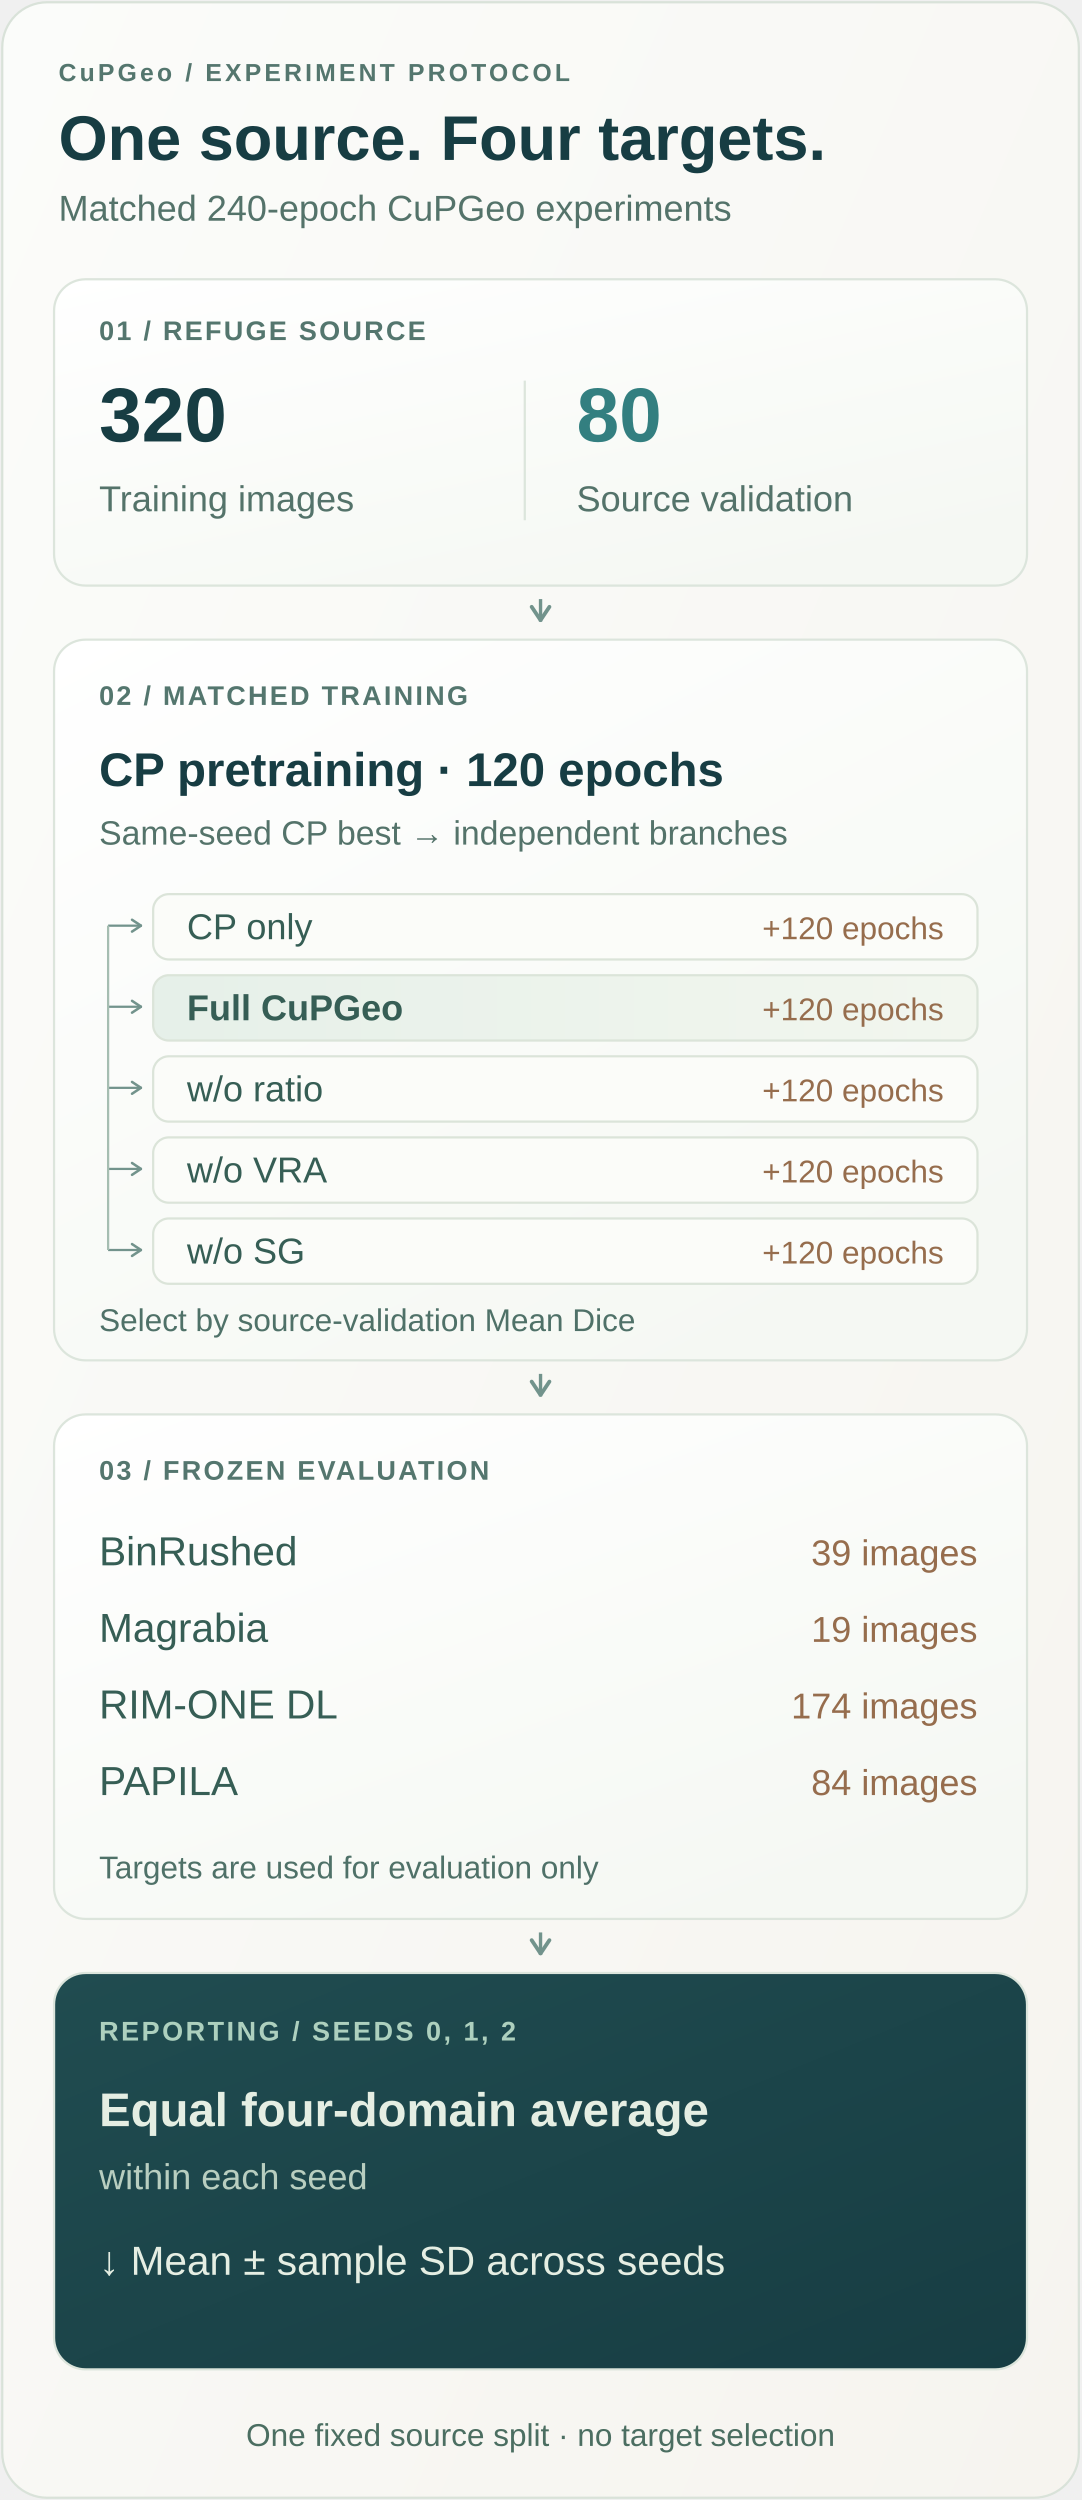
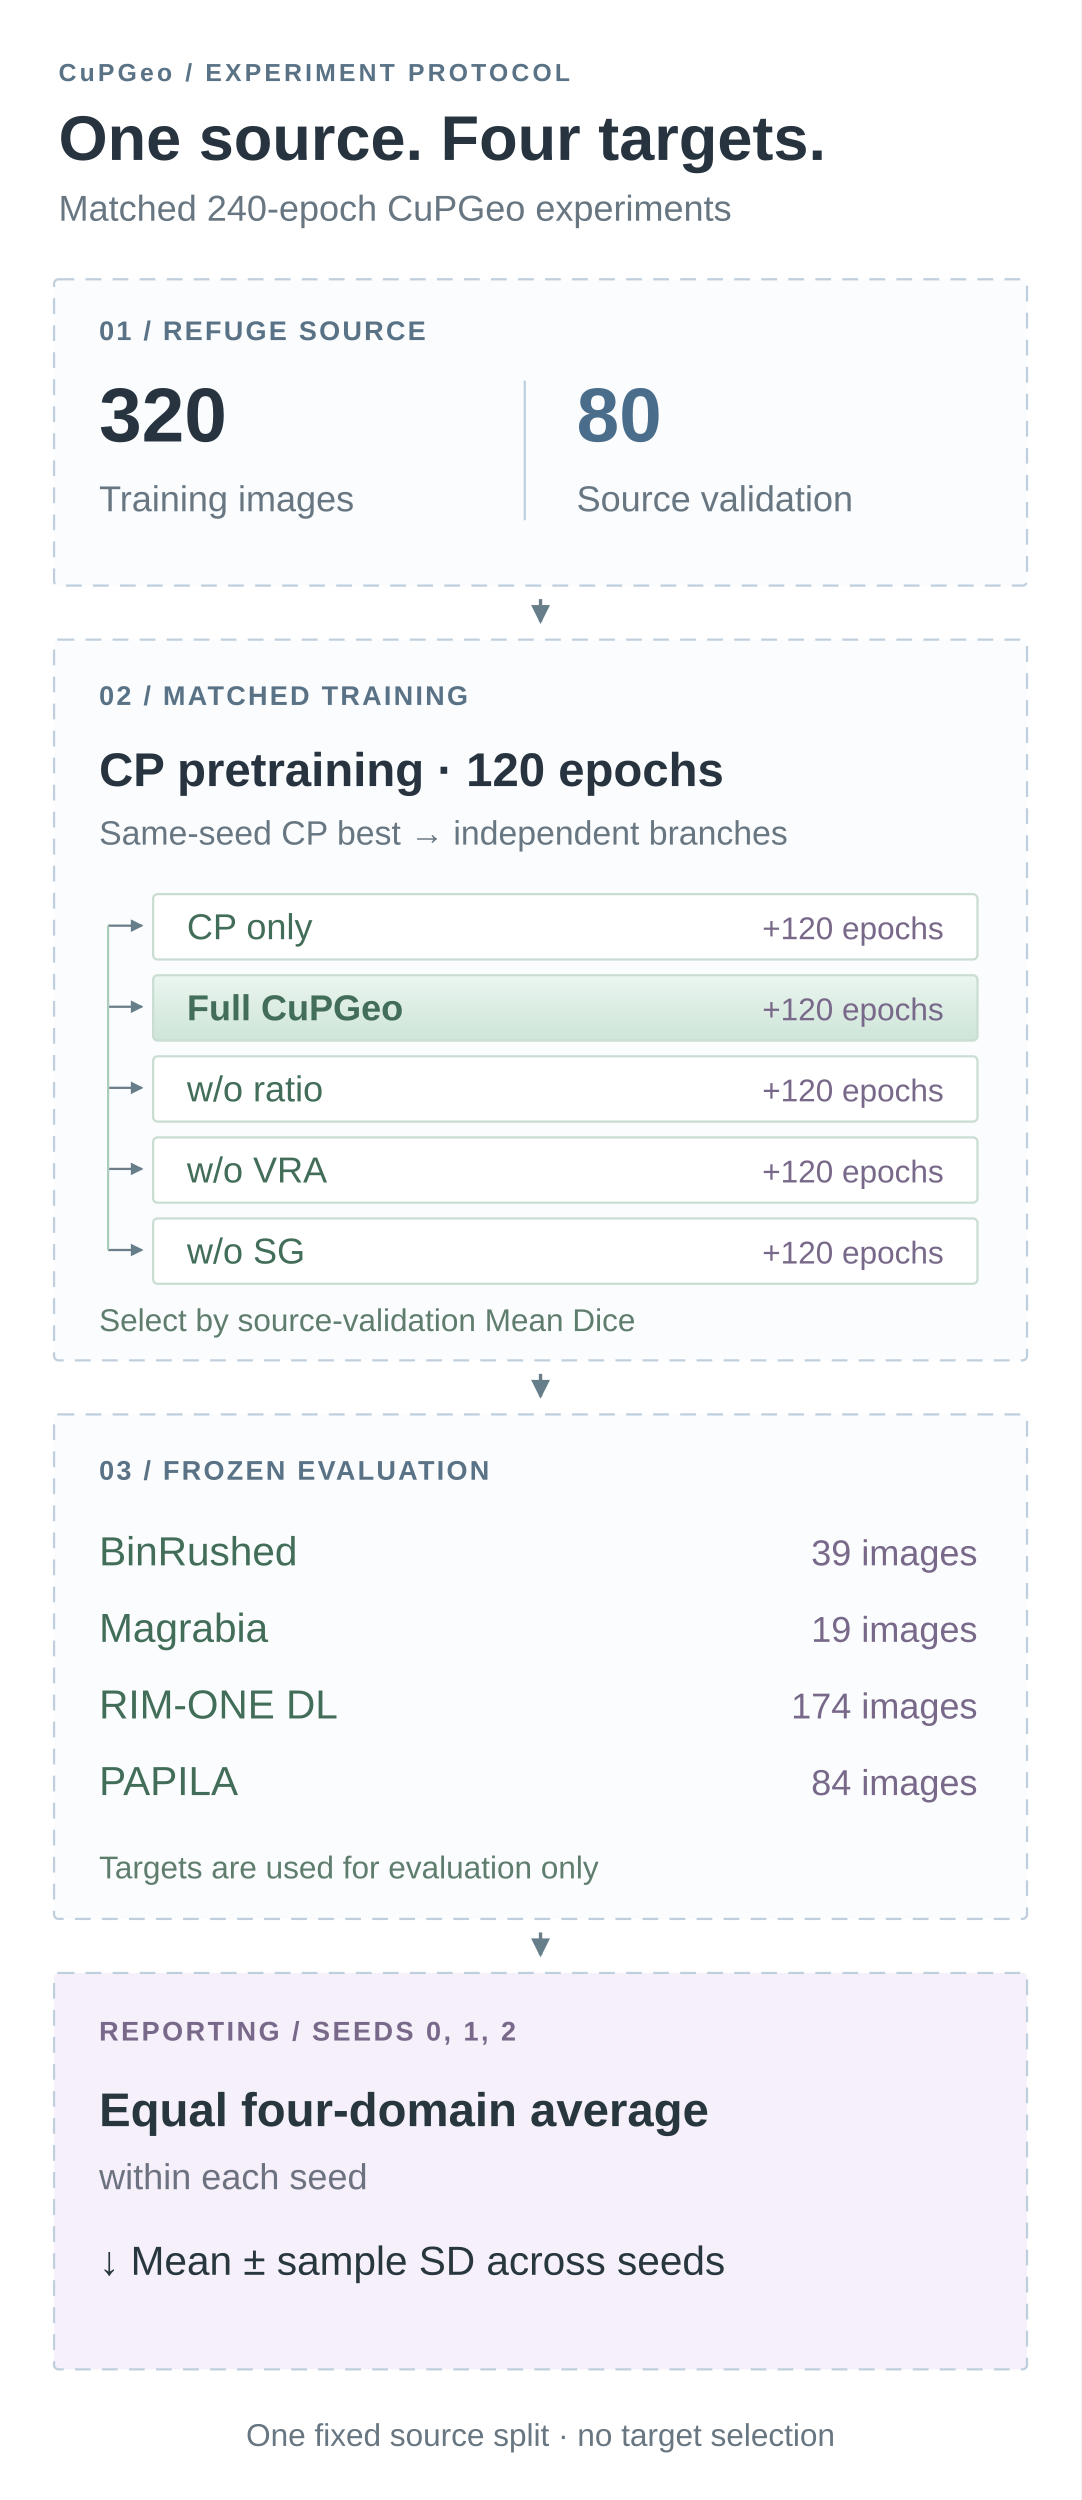
<svg xmlns="http://www.w3.org/2000/svg" width="480" height="1110" viewBox="0 0 480 1110" role="img" aria-labelledby="title desc">
  <defs>
-     <linearGradient id="paper" x1="0" y1="0" x2="1" y2="1">
-       <stop stop-color="#FBFCFA" />
-       <stop offset="1" stop-color="#F6F4EF" />
+     <linearGradient id="source-fill" x1="0" y1="0" x2="0" y2="1">
+       <stop stop-color="#EDF5FC" />
+       <stop offset="1" stop-color="#D8E8F6" />
    </linearGradient>
-     <linearGradient id="card" x1="0" y1="0" x2="0.7" y2="1">
-       <stop stop-color="#FFFFFF" />
-       <stop offset="1" stop-color="#F5F8F3" />
+     <linearGradient id="cp-fill" x1="0" y1="0" x2="0" y2="1">
+       <stop stop-color="#EAF5EF" />
+       <stop offset="1" stop-color="#CEE5D8" />
    </linearGradient>
-     <linearGradient id="ink" x1="0" y1="0" x2="1" y2="1">
-       <stop stop-color="#204C50" />
-       <stop offset="1" stop-color="#173D43" />
+     <linearGradient id="ratio-fill" x1="0" y1="0" x2="0" y2="1">
+       <stop stop-color="#F1ECF8" />
+       <stop offset="1" stop-color="#E3D8F0" />
    </linearGradient>
-     <linearGradient id="full" x1="0" y1="0" x2="1" y2="0">
-       <stop stop-color="#E6F0E9" />
-       <stop offset="1" stop-color="#F2F6EE" />
-     </linearGradient>
-     <filter id="shadow" x="-12%" y="-12%" width="124%" height="135%">
-       <feDropShadow dx="0" dy="4" stdDeviation="5" flood-color="#173D43" flood-opacity="0.06" />
-     </filter>
-     <pattern id="grid" width="20" height="20" patternUnits="userSpaceOnUse">
-       <path d="M20 0H0V20" fill="none" stroke="#719B95" stroke-opacity="0.10" stroke-width="0.7" />
-     </pattern>
-     <marker id="arrow" viewBox="0 0 8 8" markerWidth="7" markerHeight="7" refX="6" refY="4" orient="auto">
-       <path d="M1 1L5.5 4L1 7" fill="none" stroke="#72938C" stroke-width="1.3" stroke-linecap="round" stroke-linejoin="round" />
+     <marker id="arrow" viewBox="0 0 10 10" markerWidth="7" markerHeight="7" refX="8" refY="5" orient="auto">
+       <path d="M1 1L9 5L1 9Z" fill="#667D8A" />
    </marker>
-     <clipPath id="surface">
-       <rect x="1" y="1" width="1198" height="386" rx="20" />
-     </clipPath>
+     <marker id="prediction-arrow" viewBox="0 0 10 10" markerWidth="7" markerHeight="7" refX="8" refY="5" orient="auto">
+       <path d="M1 1L9 5L1 9Z" fill="#2387D8" />
+     </marker>
  </defs>
-   <rect x="1" y="1" width="478" height="1108" rx="20" fill="url(#paper)" stroke="#D9E2D9" />
+   <rect width="480" height="1110" fill="#FFFFFF" />
  <g font-family="Arial, Helvetica, sans-serif">
-     <text x="26" y="36" font-size="11" fill="#54766E" letter-spacing="1.4" font-weight="700">CuPGeo / EXPERIMENT PROTOCOL</text>
-     <text x="26" y="71" font-size="28" fill="#173D43" font-weight="700">One source. Four targets.</text>
-     <text x="26" y="98" font-size="16" fill="#54736A">Matched 240-epoch CuPGeo experiments</text>
-     <rect x="24" y="124" width="432" height="136" rx="14" fill="url(#card)" stroke="#DCE5DC" />
-     <text x="44" y="151" font-size="12" fill="#54766E" font-weight="700" letter-spacing="1">01 / REFUGE SOURCE</text>
-     <text x="44" y="196" font-size="34" fill="#173D43" font-weight="700">320</text>
-     <text x="256" y="196" font-size="34" fill="#337F80" font-weight="700">80</text>
-     <text x="44" y="227" font-size="16" fill="#54736A">Training images</text>
-     <text x="256" y="227" font-size="16" fill="#54736A">Source validation</text>
-     <path d="M233 169v62" stroke="#DCE5DC" />
-     <rect x="24" y="284" width="432" height="320" rx="14" fill="url(#card)" stroke="#DCE5DC" />
-     <text x="44" y="313" font-size="12" fill="#54766E" font-weight="700" letter-spacing="1">02 / MATCHED TRAINING</text>
-     <text x="44" y="349" font-size="21" fill="#173D43" font-weight="700">CP pretraining · 120 epochs</text>
-     <text x="44" y="375" font-size="15" fill="#54736A">Same-seed CP best → independent branches</text>
-     <rect x="68" y="397" width="366" height="29" rx="7" fill="#FBFCF9" stroke="#DBE4D9" />
-     <text x="83" y="417" font-size="16" fill="#365E55" font-weight="400">CP only</text>
-     <text x="419" y="417" font-size="14" fill="#966D4D" text-anchor="end">+120 epochs</text>
-     <path d="M48 411h15" fill="none" stroke="#72938C" marker-end="url(#arrow)" />
-     <rect x="68" y="433" width="366" height="29" rx="7" fill="url(#full)" stroke="#DBE4D9" />
-     <text x="83" y="453" font-size="16" fill="#365E55" font-weight="700">Full CuPGeo</text>
-     <text x="419" y="453" font-size="14" fill="#966D4D" text-anchor="end">+120 epochs</text>
-     <path d="M48 447h15" fill="none" stroke="#72938C" marker-end="url(#arrow)" />
-     <rect x="68" y="469" width="366" height="29" rx="7" fill="#FBFCF9" stroke="#DBE4D9" />
-     <text x="83" y="489" font-size="16" fill="#365E55" font-weight="400">w/o ratio</text>
-     <text x="419" y="489" font-size="14" fill="#966D4D" text-anchor="end">+120 epochs</text>
-     <path d="M48 483h15" fill="none" stroke="#72938C" marker-end="url(#arrow)" />
-     <rect x="68" y="505" width="366" height="29" rx="7" fill="#FBFCF9" stroke="#DBE4D9" />
-     <text x="83" y="525" font-size="16" fill="#365E55" font-weight="400">w/o VRA</text>
-     <text x="419" y="525" font-size="14" fill="#966D4D" text-anchor="end">+120 epochs</text>
-     <path d="M48 519h15" fill="none" stroke="#72938C" marker-end="url(#arrow)" />
-     <rect x="68" y="541" width="366" height="29" rx="7" fill="#FBFCF9" stroke="#DBE4D9" />
-     <text x="83" y="561" font-size="16" fill="#365E55" font-weight="400">w/o SG</text>
-     <text x="419" y="561" font-size="14" fill="#966D4D" text-anchor="end">+120 epochs</text>
-     <path d="M48 555h15" fill="none" stroke="#72938C" marker-end="url(#arrow)" />
-     <path d="M48 411v144" stroke="#A5BDB1" />
-     <text x="44" y="591" font-size="14" fill="#4F7168">Select by source-validation Mean Dice</text>
-     <rect x="24" y="628" width="432" height="224" rx="14" fill="url(#card)" stroke="#DCE5DC" />
-     <text x="44" y="657" font-size="12" fill="#54766E" font-weight="700" letter-spacing="1">03 / FROZEN EVALUATION</text>
-     <text x="44" y="695" font-size="18" fill="#365E55">BinRushed</text>
-     <text x="434" y="695" font-size="16" fill="#966D4D" text-anchor="end">39 images</text>
-     <text x="44" y="729" font-size="18" fill="#365E55">Magrabia</text>
-     <text x="434" y="729" font-size="16" fill="#966D4D" text-anchor="end">19 images</text>
-     <text x="44" y="763" font-size="18" fill="#365E55">RIM-ONE DL</text>
-     <text x="434" y="763" font-size="16" fill="#966D4D" text-anchor="end">174 images</text>
-     <text x="44" y="797" font-size="18" fill="#365E55">PAPILA</text>
-     <text x="434" y="797" font-size="16" fill="#966D4D" text-anchor="end">84 images</text>
-     <text x="44" y="834" font-size="14" fill="#4F7168">Targets are used for evaluation only</text>
-     <rect x="24" y="876" width="432" height="176" rx="14" fill="url(#ink)" stroke="#DCE5DC" />
-     <text x="44" y="906" font-size="12" fill="#ADD0BE" letter-spacing="1.1" font-weight="700">REPORTING / SEEDS 0, 1, 2</text>
-     <text x="44" y="944" font-size="21" fill="#E5EEE3" font-weight="700">Equal four-domain average</text>
-     <text x="44" y="972" font-size="16" fill="#B8CEC0">within each seed</text>
-     <text x="44" y="1010" font-size="18" fill="#E5EEE3">↓ Mean ± sample SD across seeds</text>
-     <path d="M240 266v10" fill="none" stroke="#72938C" stroke-width="1.5" marker-end="url(#arrow)" />
-     <path d="M240 610v10" fill="none" stroke="#72938C" stroke-width="1.5" marker-end="url(#arrow)" />
-     <path d="M240 858v10" fill="none" stroke="#72938C" stroke-width="1.5" marker-end="url(#arrow)" />
-     <text x="240" y="1086" font-size="14" fill="#4B6E61" text-anchor="middle">One fixed source split · no target selection</text>
+     <text x="26" y="36" font-size="11" fill="#597285" letter-spacing="1.4" font-weight="700">CuPGeo / EXPERIMENT PROTOCOL</text>
+     <text x="26" y="71" font-size="28" fill="#273440" font-weight="700">One source. Four targets.</text>
+     <text x="26" y="98" font-size="16" fill="#677681">Matched 240-epoch CuPGeo experiments</text>
+     <rect x="24" y="124" width="432" height="136" rx="2" fill="#FAFCFE" stroke="#BFCFDD" stroke-dasharray="7 5" />
+     <text x="44" y="151" font-size="12" fill="#597285" font-weight="700" letter-spacing="1">01 / REFUGE SOURCE</text>
+     <text x="44" y="196" font-size="34" fill="#273440" font-weight="700">320</text>
+     <text x="256" y="196" font-size="34" fill="#496D8A" font-weight="700">80</text>
+     <text x="44" y="227" font-size="16" fill="#677681">Training images</text>
+     <text x="256" y="227" font-size="16" fill="#677681">Source validation</text>
+     <path d="M233 169v62" stroke="#BFCFDD" />
+     <rect x="24" y="284" width="432" height="320" rx="2" fill="#FAFCFE" stroke="#BFCFDD" stroke-dasharray="7 5" />
+     <text x="44" y="313" font-size="12" fill="#597285" font-weight="700" letter-spacing="1">02 / MATCHED TRAINING</text>
+     <text x="44" y="349" font-size="21" fill="#273440" font-weight="700">CP pretraining · 120 epochs</text>
+     <text x="44" y="375" font-size="15" fill="#677681">Same-seed CP best → independent branches</text>
+     <rect x="68" y="397" width="366" height="29" rx="2" fill="#FFFFFF" stroke="#CADDD2" />
+     <text x="83" y="417" font-size="16" fill="#426D58" font-weight="400">CP only</text>
+     <text x="419" y="417" font-size="14" fill="#786889" text-anchor="end">+120 epochs</text>
+     <path d="M48 411h15" fill="none" stroke="#6C7D89" marker-end="url(#arrow)" />
+     <rect x="68" y="433" width="366" height="29" rx="2" fill="url(#cp-fill)" stroke="#CADDD2" />
+     <text x="83" y="453" font-size="16" fill="#426D58" font-weight="700">Full CuPGeo</text>
+     <text x="419" y="453" font-size="14" fill="#786889" text-anchor="end">+120 epochs</text>
+     <path d="M48 447h15" fill="none" stroke="#6C7D89" marker-end="url(#arrow)" />
+     <rect x="68" y="469" width="366" height="29" rx="2" fill="#FFFFFF" stroke="#CADDD2" />
+     <text x="83" y="489" font-size="16" fill="#426D58" font-weight="400">w/o ratio</text>
+     <text x="419" y="489" font-size="14" fill="#786889" text-anchor="end">+120 epochs</text>
+     <path d="M48 483h15" fill="none" stroke="#6C7D89" marker-end="url(#arrow)" />
+     <rect x="68" y="505" width="366" height="29" rx="2" fill="#FFFFFF" stroke="#CADDD2" />
+     <text x="83" y="525" font-size="16" fill="#426D58" font-weight="400">w/o VRA</text>
+     <text x="419" y="525" font-size="14" fill="#786889" text-anchor="end">+120 epochs</text>
+     <path d="M48 519h15" fill="none" stroke="#6C7D89" marker-end="url(#arrow)" />
+     <rect x="68" y="541" width="366" height="29" rx="2" fill="#FFFFFF" stroke="#CADDD2" />
+     <text x="83" y="561" font-size="16" fill="#426D58" font-weight="400">w/o SG</text>
+     <text x="419" y="561" font-size="14" fill="#786889" text-anchor="end">+120 epochs</text>
+     <path d="M48 555h15" fill="none" stroke="#6C7D89" marker-end="url(#arrow)" />
+     <path d="M48 411v144" stroke="#AACDBB" />
+     <text x="44" y="591" font-size="14" fill="#5F7D6D">Select by source-validation Mean Dice</text>
+     <rect x="24" y="628" width="432" height="224" rx="2" fill="#FAFCFE" stroke="#BFCFDD" stroke-dasharray="7 5" />
+     <text x="44" y="657" font-size="12" fill="#597285" font-weight="700" letter-spacing="1">03 / FROZEN EVALUATION</text>
+     <text x="44" y="695" font-size="18" fill="#426D58">BinRushed</text>
+     <text x="434" y="695" font-size="16" fill="#786889" text-anchor="end">39 images</text>
+     <text x="44" y="729" font-size="18" fill="#426D58">Magrabia</text>
+     <text x="434" y="729" font-size="16" fill="#786889" text-anchor="end">19 images</text>
+     <text x="44" y="763" font-size="18" fill="#426D58">RIM-ONE DL</text>
+     <text x="434" y="763" font-size="16" fill="#786889" text-anchor="end">174 images</text>
+     <text x="44" y="797" font-size="18" fill="#426D58">PAPILA</text>
+     <text x="434" y="797" font-size="16" fill="#786889" text-anchor="end">84 images</text>
+     <text x="44" y="834" font-size="14" fill="#5F7D6D">Targets are used for evaluation only</text>
+     <rect x="24" y="876" width="432" height="176" rx="2" fill="#F5F0FA" stroke="#BFCFDD" stroke-dasharray="7 5" />
+     <text x="44" y="906" font-size="12" fill="#786889" letter-spacing="1.1" font-weight="700">REPORTING / SEEDS 0, 1, 2</text>
+     <text x="44" y="944" font-size="21" fill="#28363D" font-weight="700">Equal four-domain average</text>
+     <text x="44" y="972" font-size="16" fill="#6D7280">within each seed</text>
+     <text x="44" y="1010" font-size="18" fill="#28363D">↓ Mean ± sample SD across seeds</text>
+     <path d="M240 266v10" fill="none" stroke="#6C7D89" stroke-width="1.5" marker-end="url(#arrow)" />
+     <path d="M240 610v10" fill="none" stroke="#6C7D89" stroke-width="1.5" marker-end="url(#arrow)" />
+     <path d="M240 858v10" fill="none" stroke="#6C7D89" stroke-width="1.5" marker-end="url(#arrow)" />
+     <text x="240" y="1086" font-size="14" fill="#677681" text-anchor="middle">One fixed source split · no target selection</text>
  </g>
</svg>
